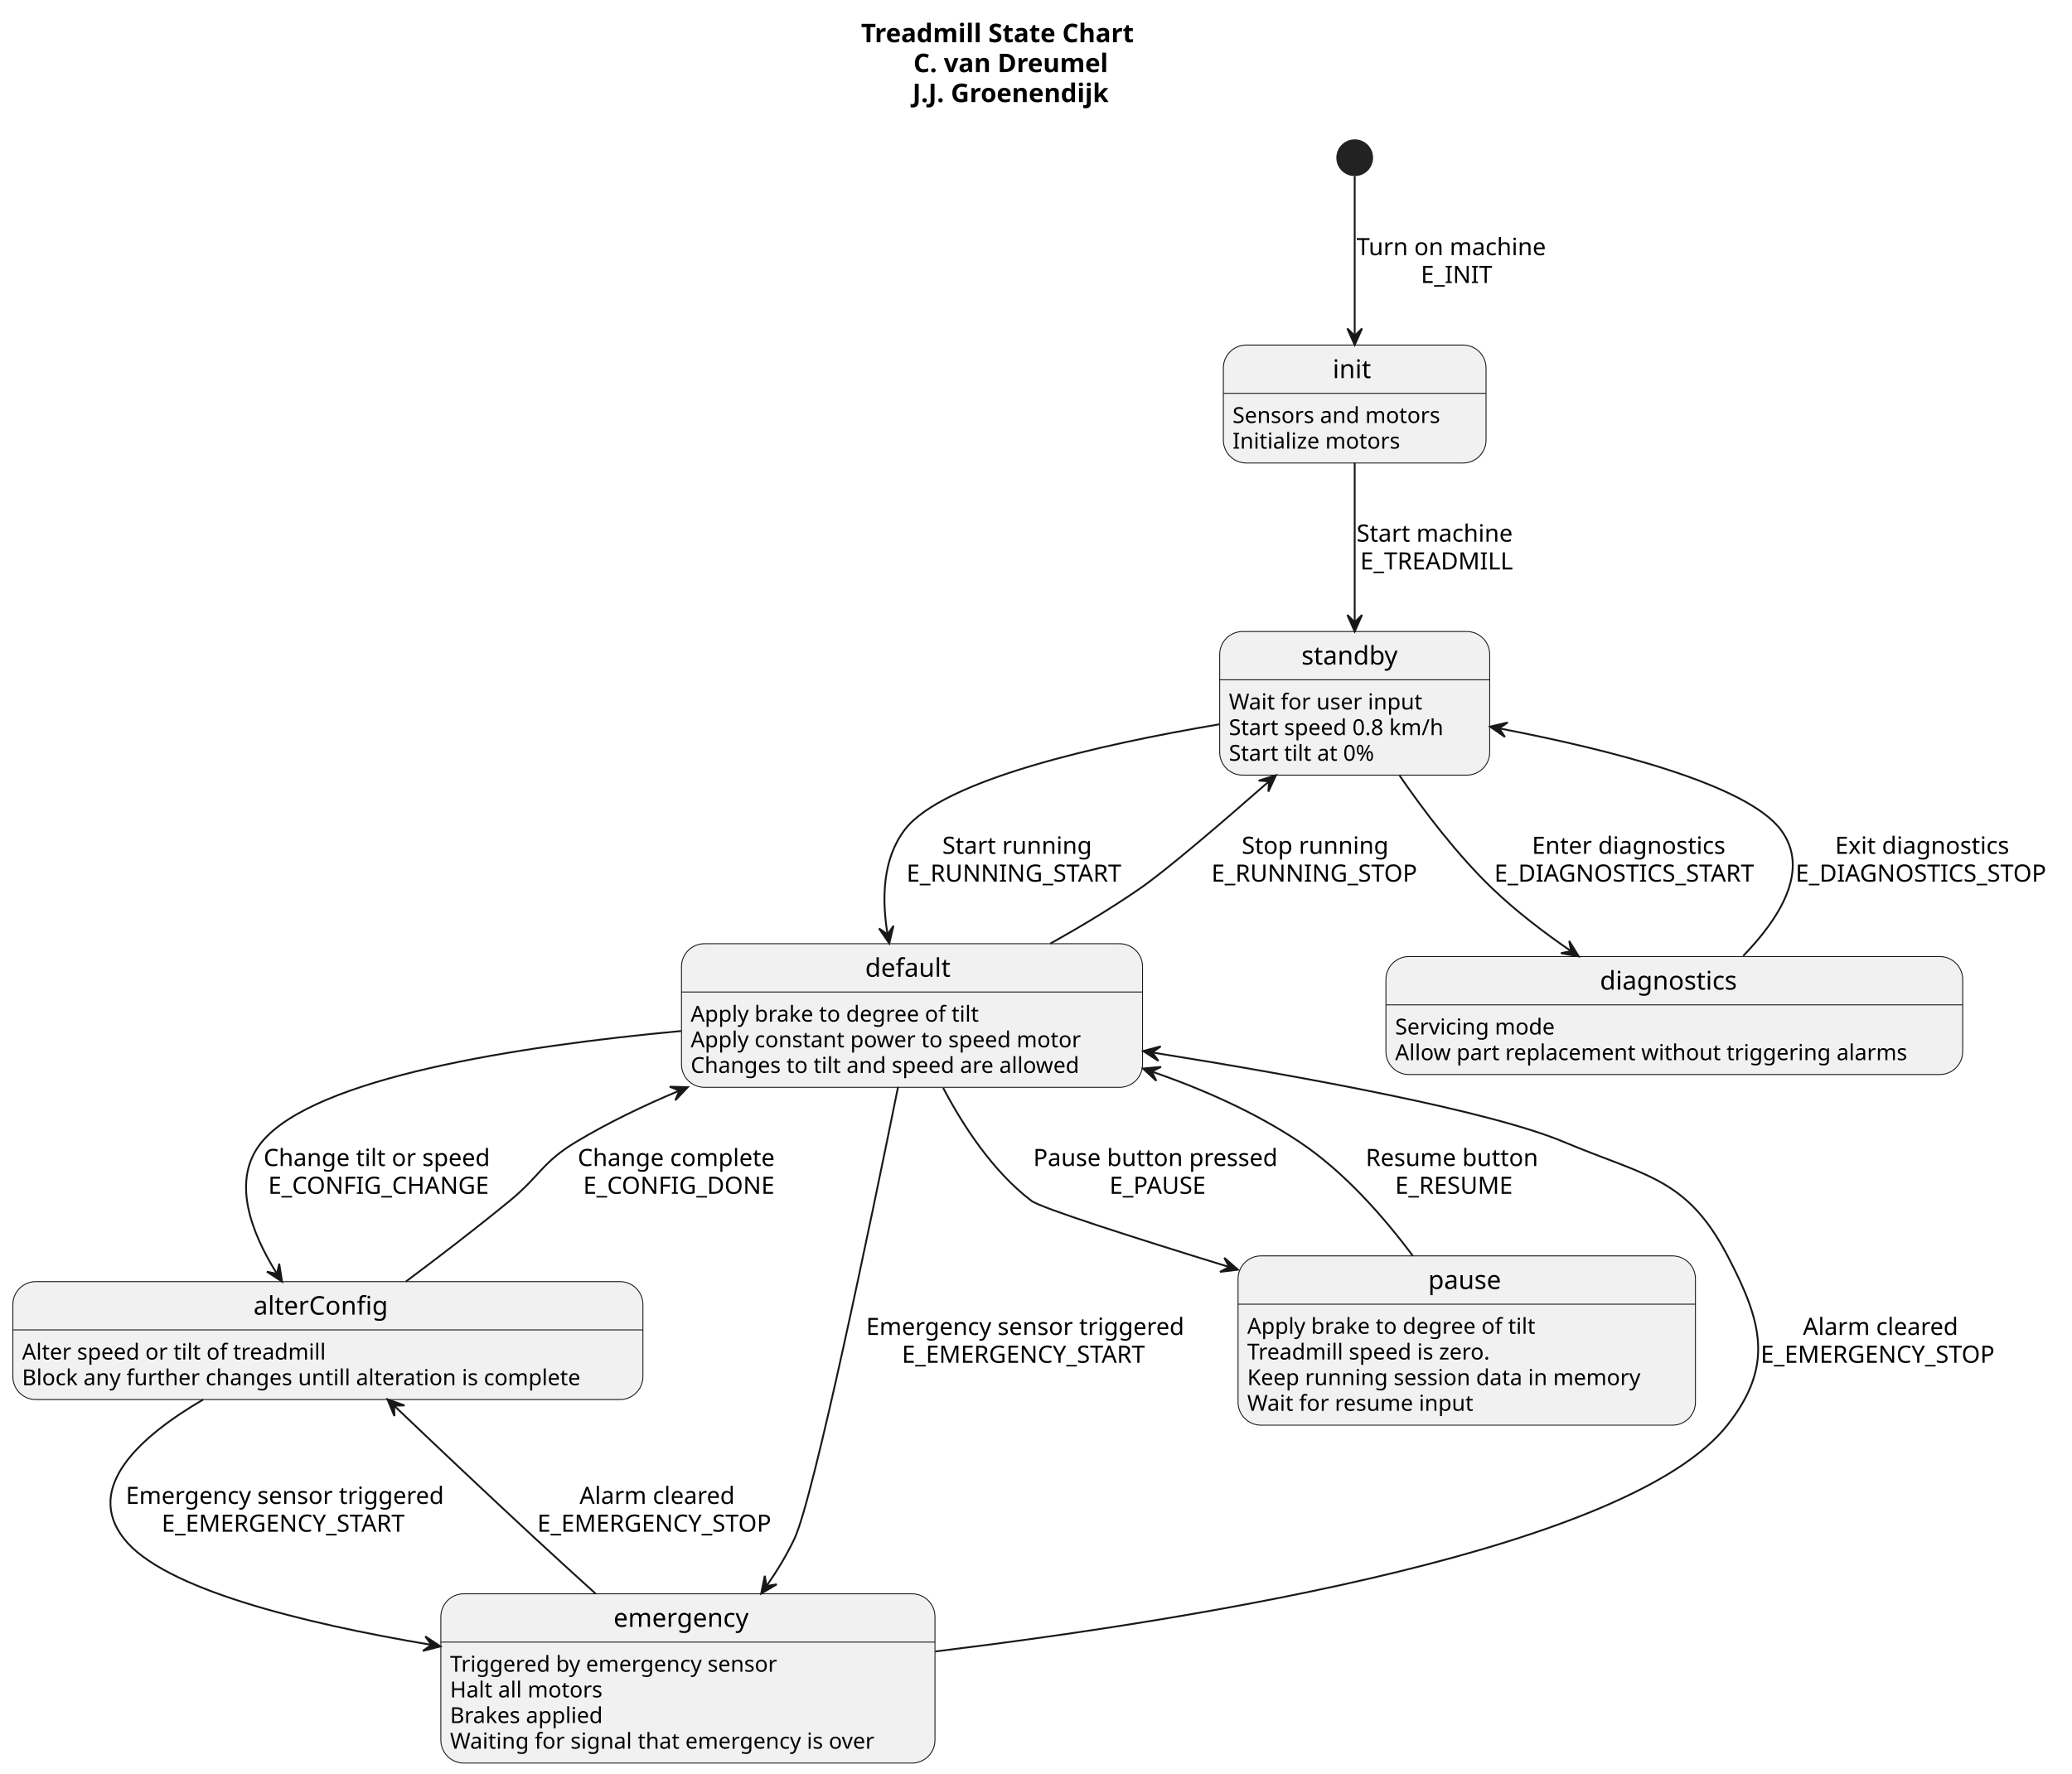
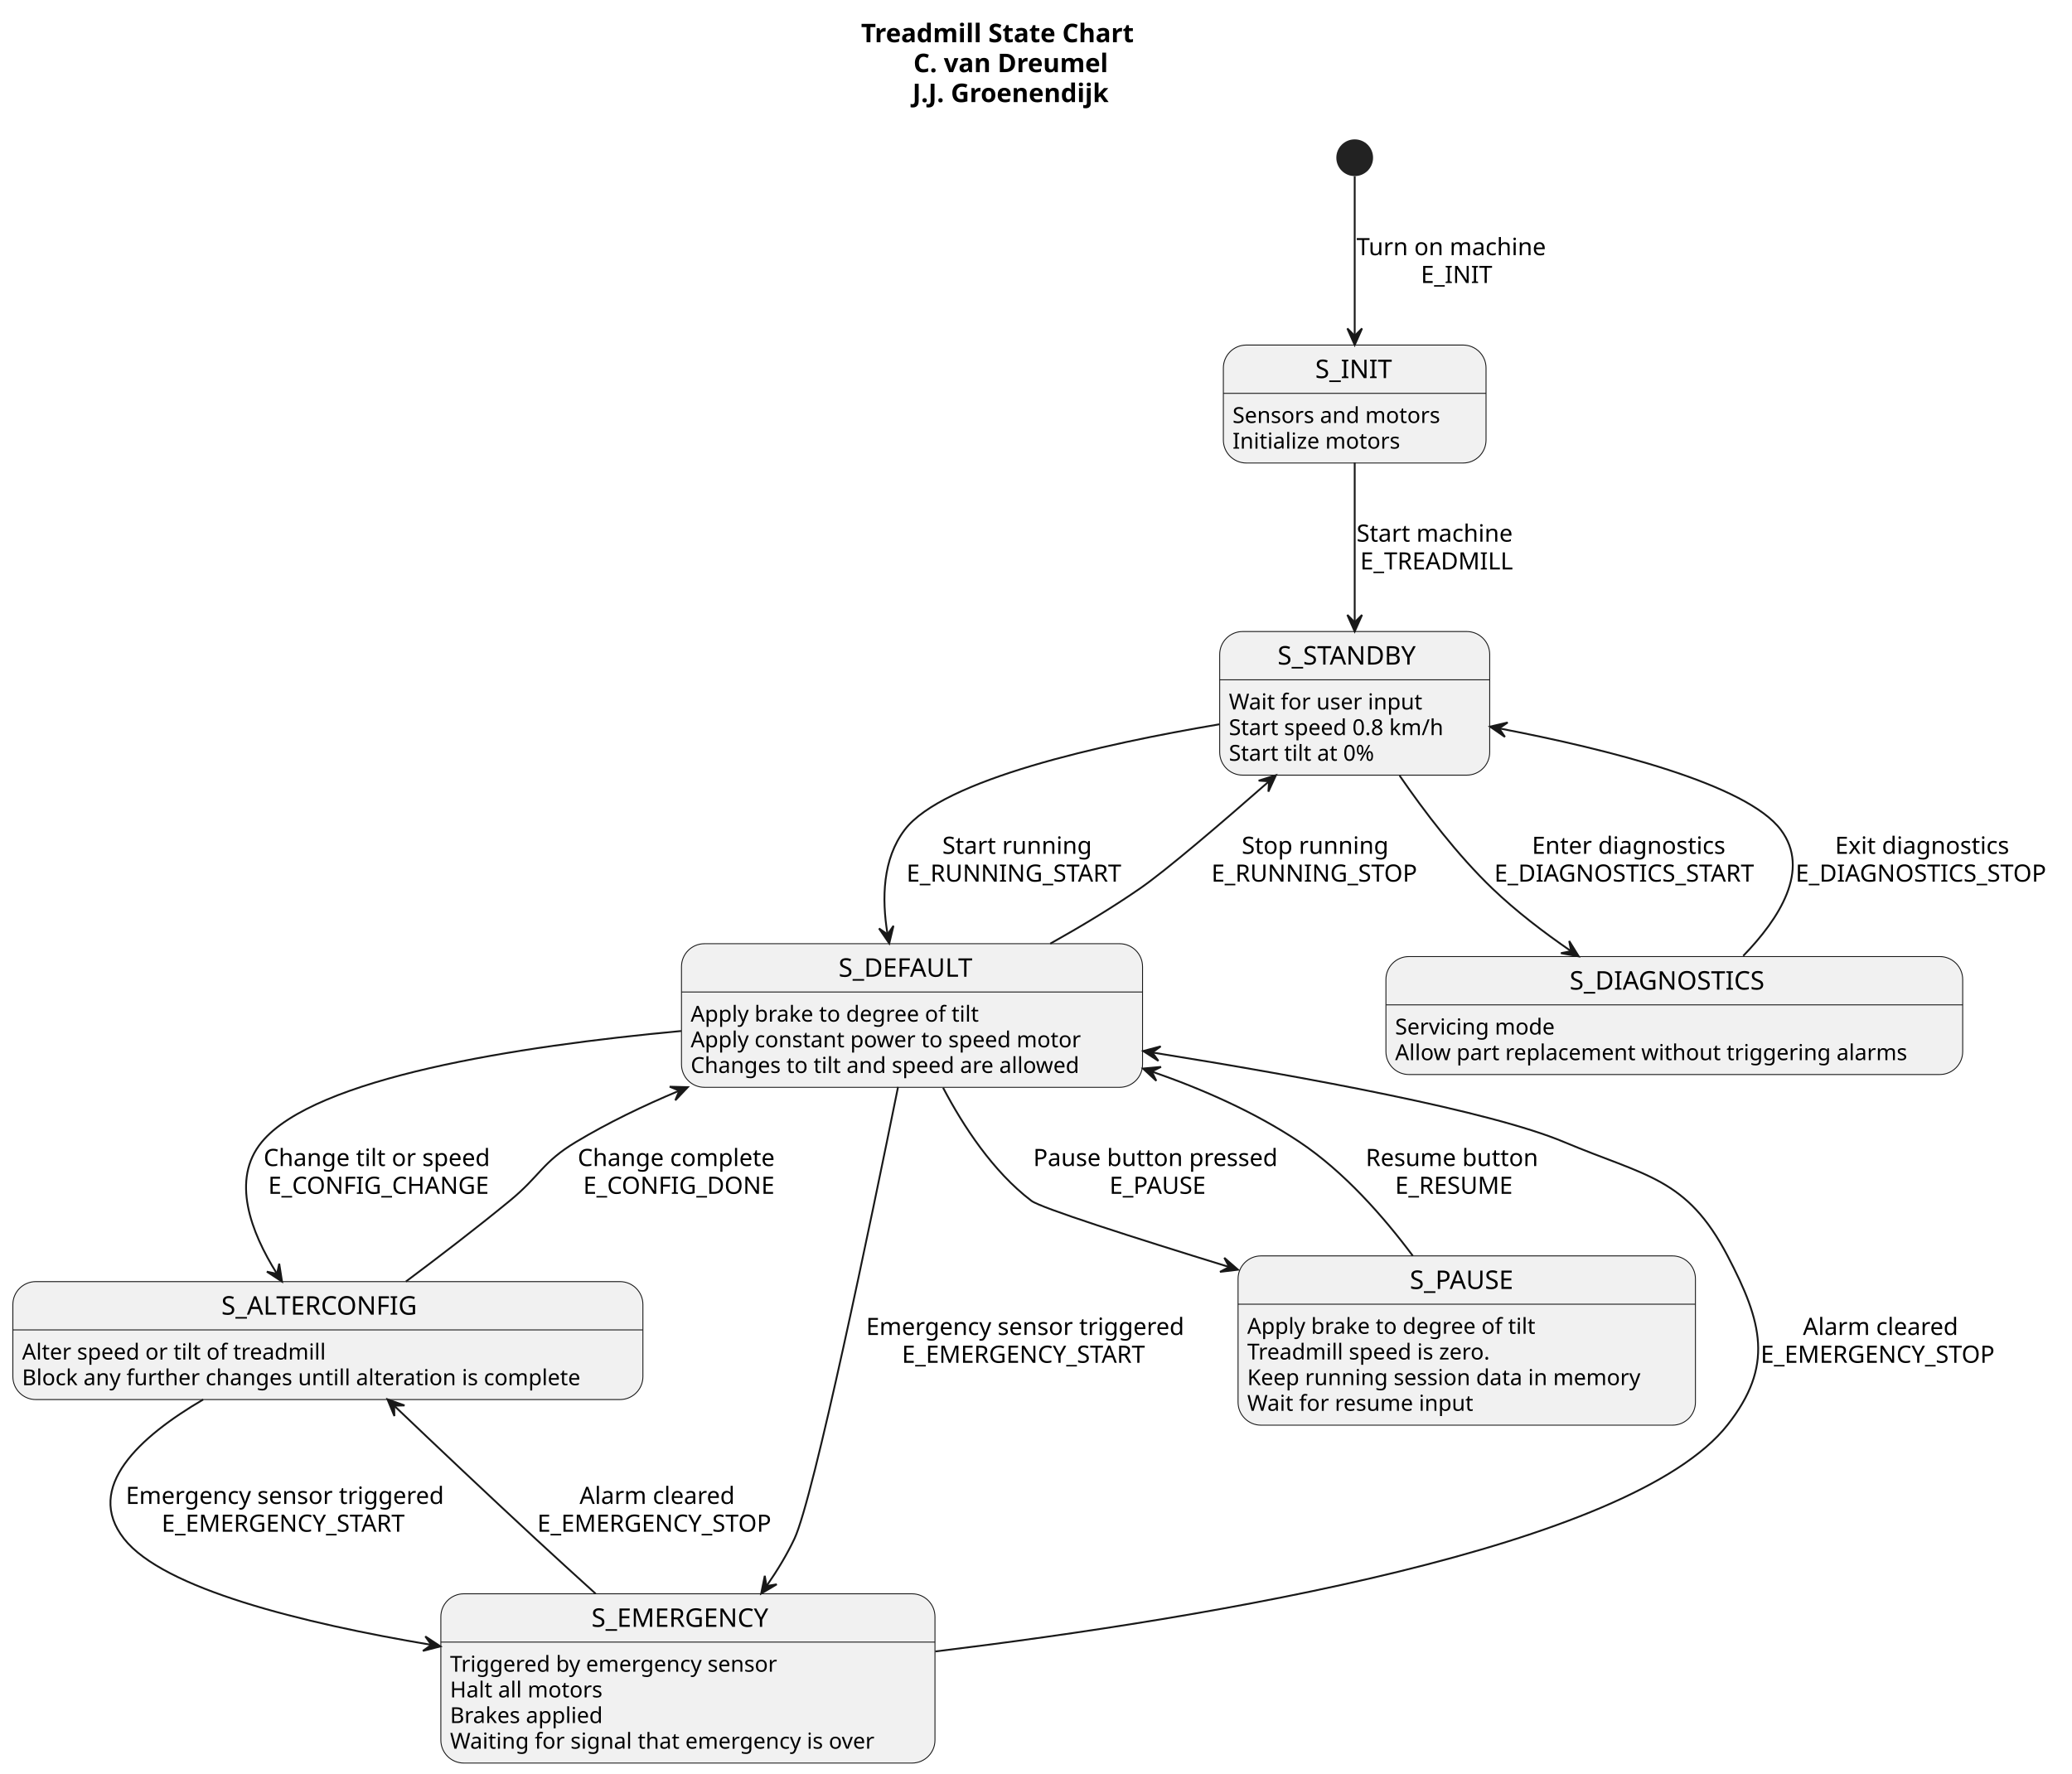
<svg xmlns="http://www.w3.org/2000/svg" contentStyleType="text/css" height="966px" preserveAspectRatio="none" style="width:1128px;height:966px;background:#FFFFFF;" version="1.1" viewBox="0 0 1128 966" width="1128px" zoomAndPan="magnify">
  <defs />
  <g>
    <text fill="#000000" font-family="sans-serif" font-size="14" font-weight="bold" lengthAdjust="spacing" textLength="177" x="468.75" y="22.995">Treadmill State Chart</text>
    <text fill="#000000" font-family="sans-serif" font-size="14" font-weight="bold" lengthAdjust="spacing" textLength="120" x="497.25" y="39.292">C. van Dreumel</text>
    <text fill="#000000" font-family="sans-serif" font-size="14" font-weight="bold" lengthAdjust="spacing" textLength="121" x="496.75" y="55.589">J.J. Groenendijk</text>
    <ellipse cx="737.5" cy="85.891" fill="#222222" rx="10" ry="10" style="stroke:none;stroke-width:1.0;" />
-     <g id="init">
+     <g id="S_INIT">
      <rect fill="#F1F1F1" height="64.234" rx="12.5" ry="12.5" style="stroke:#181818;stroke-width:0.5;" width="143" x="666" y="187.891" />
      <line style="stroke:#181818;stroke-width:0.5;" x1="666" x2="809" y1="214.188" y2="214.188" />
-       <text fill="#000000" font-family="sans-serif" font-size="14" lengthAdjust="spacing" textLength="24" x="725.5" y="205.886">init</text>
+       <text fill="#000000" font-family="sans-serif" font-size="14" lengthAdjust="spacing" textLength="43" x="716" y="205.886">S_INIT</text>
      <text fill="#000000" font-family="sans-serif" font-size="12" lengthAdjust="spacing" textLength="123" x="671" y="230.326">Sensors and motors</text>
      <text fill="#000000" font-family="sans-serif" font-size="12" lengthAdjust="spacing" textLength="95" x="671" y="244.295">Initialize motors</text>
    </g>
-     <g id="standby">
+     <g id="S_STANDBY">
      <rect fill="#F1F1F1" height="78.203" rx="12.5" ry="12.5" style="stroke:#181818;stroke-width:0.5;" width="147" x="664" y="343.891" />
      <line style="stroke:#181818;stroke-width:0.5;" x1="664" x2="811" y1="370.188" y2="370.188" />
-       <text fill="#000000" font-family="sans-serif" font-size="14" lengthAdjust="spacing" textLength="58" x="708.5" y="361.886">standby</text>
+       <text fill="#000000" font-family="sans-serif" font-size="14" lengthAdjust="spacing" textLength="84" x="695.5" y="361.886">S_STANDBY</text>
      <text fill="#000000" font-family="sans-serif" font-size="12" lengthAdjust="spacing" textLength="111" x="669" y="386.326">Wait for user input</text>
      <text fill="#000000" font-family="sans-serif" font-size="12" lengthAdjust="spacing" textLength="127" x="669" y="400.295">Start speed 0.8 km/h</text>
      <text fill="#000000" font-family="sans-serif" font-size="12" lengthAdjust="spacing" textLength="85" x="669" y="414.264">Start tilt at 0%</text>
    </g>
-     <g id="default">
+     <g id="S_DEFAULT">
      <rect fill="#F1F1F1" height="78.203" rx="12.5" ry="12.5" style="stroke:#181818;stroke-width:0.5;" width="251" x="371" y="513.891" />
      <line style="stroke:#181818;stroke-width:0.5;" x1="371" x2="622" y1="540.188" y2="540.188" />
-       <text fill="#000000" font-family="sans-serif" font-size="14" lengthAdjust="spacing" textLength="51" x="471" y="531.886">default</text>
+       <text fill="#000000" font-family="sans-serif" font-size="14" lengthAdjust="spacing" textLength="80" x="456.5" y="531.886">S_DEFAULT</text>
      <text fill="#000000" font-family="sans-serif" font-size="12" lengthAdjust="spacing" textLength="172" x="376" y="556.326">Apply brake to degree of tilt</text>
      <text fill="#000000" font-family="sans-serif" font-size="12" lengthAdjust="spacing" textLength="231" x="376" y="570.295">Apply constant power to speed motor</text>
      <text fill="#000000" font-family="sans-serif" font-size="12" lengthAdjust="spacing" textLength="230" x="376" y="584.264">Changes to tilt and speed are allowed</text>
    </g>
-     <g id="diagnostics">
+     <g id="S_DIAGNOSTICS">
      <rect fill="#F1F1F1" height="64.234" rx="12.5" ry="12.5" style="stroke:#181818;stroke-width:0.5;" width="314" x="754.5" y="520.891" />
      <line style="stroke:#181818;stroke-width:0.5;" x1="754.5" x2="1068.5" y1="547.188" y2="547.188" />
-       <text fill="#000000" font-family="sans-serif" font-size="14" lengthAdjust="spacing" textLength="81" x="871" y="538.886">diagnostics</text>
+       <text fill="#000000" font-family="sans-serif" font-size="14" lengthAdjust="spacing" textLength="114" x="854.5" y="538.886">S_DIAGNOSTICS</text>
      <text fill="#000000" font-family="sans-serif" font-size="12" lengthAdjust="spacing" textLength="95" x="759.5" y="563.326">Servicing mode</text>
      <text fill="#000000" font-family="sans-serif" font-size="12" lengthAdjust="spacing" textLength="294" x="759.5" y="577.295">Allow part replacement without triggering alarms</text>
    </g>
-     <g id="alterConfig">
+     <g id="S_ALTERCONFIG">
      <rect fill="#F1F1F1" height="64.234" rx="12.5" ry="12.5" style="stroke:#181818;stroke-width:0.5;" width="343" x="7" y="697.891" />
      <line style="stroke:#181818;stroke-width:0.5;" x1="7" x2="350" y1="724.188" y2="724.188" />
-       <text fill="#000000" font-family="sans-serif" font-size="14" lengthAdjust="spacing" textLength="81" x="138" y="715.886">alterConfig</text>
+       <text fill="#000000" font-family="sans-serif" font-size="14" lengthAdjust="spacing" textLength="116" x="120.5" y="715.886">S_ALTERCONFIG</text>
      <text fill="#000000" font-family="sans-serif" font-size="12" lengthAdjust="spacing" textLength="178" x="12" y="740.326">Alter speed or tilt of treadmill</text>
      <text fill="#000000" font-family="sans-serif" font-size="12" lengthAdjust="spacing" textLength="323" x="12" y="754.295">Block any further changes untill alteration is complete</text>
    </g>
-     <g id="emergency">
+     <g id="S_EMERGENCY">
      <rect fill="#F1F1F1" height="92.172" rx="12.5" ry="12.5" style="stroke:#181818;stroke-width:0.5;" width="269" x="240" y="867.891" />
      <line style="stroke:#181818;stroke-width:0.5;" x1="240" x2="509" y1="894.188" y2="894.188" />
-       <text fill="#000000" font-family="sans-serif" font-size="14" lengthAdjust="spacing" textLength="81" x="334" y="885.886">emergency</text>
+       <text fill="#000000" font-family="sans-serif" font-size="14" lengthAdjust="spacing" textLength="105" x="322" y="885.886">S_EMERGENCY</text>
      <text fill="#000000" font-family="sans-serif" font-size="12" lengthAdjust="spacing" textLength="198" x="245" y="910.326">Triggered by emergency sensor</text>
      <text fill="#000000" font-family="sans-serif" font-size="12" lengthAdjust="spacing" textLength="87" x="245" y="924.295">Halt all motors</text>
      <text fill="#000000" font-family="sans-serif" font-size="12" lengthAdjust="spacing" textLength="91" x="245" y="938.264">Brakes applied</text>
      <text fill="#000000" font-family="sans-serif" font-size="12" lengthAdjust="spacing" textLength="249" x="245" y="952.232">Waiting for signal that emergency is over</text>
    </g>
-     <g id="pause">
+     <g id="S_PAUSE">
      <rect fill="#F1F1F1" height="92.172" rx="12.5" ry="12.5" style="stroke:#181818;stroke-width:0.5;" width="249" x="674" y="683.891" />
      <line style="stroke:#181818;stroke-width:0.5;" x1="674" x2="923" y1="710.188" y2="710.188" />
-       <text fill="#000000" font-family="sans-serif" font-size="14" lengthAdjust="spacing" textLength="42" x="777.5" y="701.886">pause</text>
+       <text fill="#000000" font-family="sans-serif" font-size="14" lengthAdjust="spacing" textLength="62" x="767.5" y="701.886">S_PAUSE</text>
      <text fill="#000000" font-family="sans-serif" font-size="12" lengthAdjust="spacing" textLength="172" x="679" y="726.326">Apply brake to degree of tilt</text>
      <text fill="#000000" font-family="sans-serif" font-size="12" lengthAdjust="spacing" textLength="147" x="679" y="740.295">Treadmill speed is zero.</text>
      <text fill="#000000" font-family="sans-serif" font-size="12" lengthAdjust="spacing" textLength="229" x="679" y="754.264">Keep running session data in memory</text>
      <text fill="#000000" font-family="sans-serif" font-size="12" lengthAdjust="spacing" textLength="130" x="679" y="768.232">Wait for resume input</text>
    </g>
-     <g id="link_*start_init">
-       <path d="M737.5,95.964 C737.5,113.584 737.5,153.293 737.5,182.84 " fill="none" id="*start-to-init" style="stroke:#181818;stroke-width:1.0;" />
+     <g id="link_*start_S_INIT">
+       <path d="M737.5,95.964 C737.5,113.584 737.5,153.293 737.5,182.84 " fill="none" id="*start-to-S_INIT" style="stroke:#181818;stroke-width:1.0;" />
      <polygon fill="#181818" points="737.5,187.859,741.5,178.859,737.5,182.859,733.5,178.859,737.5,187.859" style="stroke:#181818;stroke-width:1.0;" />
      <text fill="#000000" font-family="sans-serif" font-size="13" lengthAdjust="spacing" textLength="108" x="738.5" y="138.958">Turn on machine</text>
      <text fill="#000000" font-family="sans-serif" font-size="13" lengthAdjust="spacing" textLength="38" x="773.5" y="154.09">E_INIT</text>
    </g>
-     <g id="link_init_standby">
-       <path d="M737.5,251.933 C737.5,276.622 737.5,311.443 737.5,338.828 " fill="none" id="init-to-standby" style="stroke:#181818;stroke-width:1.0;" />
+     <g id="link_S_INIT_S_STANDBY">
+       <path d="M737.5,251.933 C737.5,276.622 737.5,311.443 737.5,338.828 " fill="none" id="S_INIT-to-S_STANDBY" style="stroke:#181818;stroke-width:1.0;" />
      <polygon fill="#181818" points="737.5,343.851,741.5,334.851,737.5,338.851,733.5,334.851,737.5,343.851" style="stroke:#181818;stroke-width:1.0;" />
      <text fill="#000000" font-family="sans-serif" font-size="13" lengthAdjust="spacing" textLength="90" x="738.5" y="294.957">Start machine</text>
      <text fill="#000000" font-family="sans-serif" font-size="13" lengthAdjust="spacing" textLength="86" x="740.5" y="310.09">E_TREADMILL</text>
    </g>
-     <g id="link_standby_default">
-       <path d="M663.784,394.418 C599.481,405.288 513.305,424.525 492.5,451.891 C480.485,467.695 479.992,489.312 483.129,508.404 " fill="none" id="standby-to-default" style="stroke:#181818;stroke-width:1.0;" />
+     <g id="link_S_STANDBY_S_DEFAULT">
+       <path d="M663.784,394.418 C599.481,405.288 513.305,424.525 492.5,451.891 C480.485,467.695 479.992,489.312 483.129,508.404 " fill="none" id="S_STANDBY-to-S_DEFAULT" style="stroke:#181818;stroke-width:1.0;" />
      <polygon fill="#181818" points="484.104,513.716,486.413,504.141,483.201,508.798,478.545,505.586,484.104,513.716" style="stroke:#181818;stroke-width:1.0;" />
      <text fill="#000000" font-family="sans-serif" font-size="13" lengthAdjust="spacing" textLength="83" x="513" y="464.957">Start running</text>
      <text fill="#000000" font-family="sans-serif" font-size="13" lengthAdjust="spacing" textLength="122" x="493.5" y="480.09">E_RUNNING_START</text>
    </g>
-     <g id="link_default_standby">
-       <path d="M571.757,513.857 C588.206,504.66 605.247,494.425 620.5,483.891 C634.803,474.013 664.786,448.348 690.818,425.493 " fill="none" id="default-to-standby" style="stroke:#181818;stroke-width:1.0;" />
+     <g id="link_S_DEFAULT_S_STANDBY">
+       <path d="M571.757,513.857 C588.206,504.66 605.247,494.425 620.5,483.891 C634.803,474.013 664.786,448.348 690.818,425.493 " fill="none" id="S_DEFAULT-to-S_STANDBY" style="stroke:#181818;stroke-width:1.0;" />
      <polygon fill="#181818" points="694.628,422.143,685.227,425.08,690.873,425.444,690.509,431.089,694.628,422.143" style="stroke:#181818;stroke-width:1.0;" />
      <text fill="#000000" font-family="sans-serif" font-size="13" lengthAdjust="spacing" textLength="81" x="676" y="464.957">Stop running</text>
      <text fill="#000000" font-family="sans-serif" font-size="13" lengthAdjust="spacing" textLength="114" x="659.5" y="480.09">E_RUNNING_STOP</text>
    </g>
-     <g id="link_standby_diagnostics">
-       <path d="M761.93,422.34 C775.464,441.993 793.393,465.564 812.5,483.891 C825.251,496.122 840.407,507.706 854.979,517.731 " fill="none" id="standby-to-diagnostics" style="stroke:#181818;stroke-width:1.0;" />
+     <g id="link_S_STANDBY_S_DIAGNOSTICS">
+       <path d="M761.93,422.34 C775.464,441.993 793.393,465.564 812.5,483.891 C825.251,496.122 840.407,507.706 854.979,517.731 " fill="none" id="S_STANDBY-to-S_DIAGNOSTICS" style="stroke:#181818;stroke-width:1.0;" />
      <polygon fill="#181818" points="859.479,520.791,854.286,512.422,855.344,517.979,849.788,519.037,859.479,520.791" style="stroke:#181818;stroke-width:1.0;" />
      <text fill="#000000" font-family="sans-serif" font-size="13" lengthAdjust="spacing" textLength="110" x="834" y="464.957">Enter diagnostics</text>
      <text fill="#000000" font-family="sans-serif" font-size="13" lengthAdjust="spacing" textLength="151" x="813.5" y="480.09">E_DIAGNOSTICS_START</text>
    </g>
-     <g id="link_diagnostics_standby">
-       <path d="M949.009,520.523 C968.725,500.2 985.742,473.577 969.5,451.891 C950.839,426.976 875.916,408.104 816.193,396.637 " fill="none" id="diagnostics-to-standby" style="stroke:#181818;stroke-width:1.0;" />
+     <g id="link_S_DIAGNOSTICS_S_STANDBY">
+       <path d="M949.009,520.523 C968.725,500.2 985.742,473.577 969.5,451.891 C950.839,426.976 875.916,408.104 816.193,396.637 " fill="none" id="S_DIAGNOSTICS-to-S_STANDBY" style="stroke:#181818;stroke-width:1.0;" />
      <polygon fill="#181818" points="811.194,395.687,819.29,401.295,816.106,396.619,820.782,393.436,811.194,395.687" style="stroke:#181818;stroke-width:1.0;" />
      <text fill="#000000" font-family="sans-serif" font-size="13" lengthAdjust="spacing" textLength="100" x="999" y="464.957">Exit diagnostics</text>
      <text fill="#000000" font-family="sans-serif" font-size="13" lengthAdjust="spacing" textLength="143" x="977.5" y="480.09">E_DIAGNOSTICS_STOP</text>
    </g>
-     <g id="link_default_alterConfig">
-       <path d="M370.854,561.429 C281.129,569.743 171.399,586.913 142.5,621.891 C125.647,642.289 136.58,670.929 150.68,693.446 " fill="none" id="default-to-alterConfig" style="stroke:#181818;stroke-width:1.0;" />
+     <g id="link_S_DEFAULT_S_ALTERCONFIG">
+       <path d="M370.854,561.429 C281.129,569.743 171.399,586.913 142.5,621.891 C125.647,642.289 136.58,670.929 150.68,693.446 " fill="none" id="S_DEFAULT-to-S_ALTERCONFIG" style="stroke:#181818;stroke-width:1.0;" />
      <polygon fill="#181818" points="153.535,697.864,152.012,688.133,150.822,693.664,145.292,692.474,153.535,697.864" style="stroke:#181818;stroke-width:1.0;" />
      <text fill="#000000" font-family="sans-serif" font-size="13" lengthAdjust="spacing" textLength="129" x="143.5" y="634.957">Change tilt or speed</text>
      <text fill="#000000" font-family="sans-serif" font-size="13" lengthAdjust="spacing" textLength="124" x="146" y="650.09">E_CONFIG_CHANGE</text>
    </g>
-     <g id="link_alterConfig_default">
-       <path d="M220.973,697.857 C238.692,684.617 259.336,668.806 277.5,653.891 C294.044,640.306 295.152,632.919 313.5,621.891 C330.907,611.428 350.191,602.138 369.521,594.044 " fill="none" id="alterConfig-to-default" style="stroke:#181818;stroke-width:1.0;" />
+     <g id="link_S_ALTERCONFIG_S_DEFAULT">
+       <path d="M220.973,697.857 C238.692,684.617 259.336,668.806 277.5,653.891 C294.044,640.306 295.152,632.919 313.5,621.891 C330.907,611.428 350.191,602.138 369.521,594.044 " fill="none" id="S_ALTERCONFIG-to-S_DEFAULT" style="stroke:#181818;stroke-width:1.0;" />
      <polygon fill="#181818" points="374.435,592.012,364.589,591.756,369.815,593.923,367.648,599.149,374.435,592.012" style="stroke:#181818;stroke-width:1.0;" />
      <text fill="#000000" font-family="sans-serif" font-size="13" lengthAdjust="spacing" textLength="113" x="314.5" y="634.957">Change complete</text>
      <text fill="#000000" font-family="sans-serif" font-size="13" lengthAdjust="spacing" textLength="107" x="317.5" y="650.09">E_CONFIG_DONE</text>
    </g>
-     <g id="link_default_emergency">
-       <path d="M488.894,591.894 C474.311,664.053 442.94,815.713 432.5,837.891 C428.419,846.561 423.194,855.167 417.557,863.288 " fill="none" id="default-to-emergency" style="stroke:#181818;stroke-width:1.0;" />
+     <g id="link_S_DEFAULT_S_EMERGENCY">
+       <path d="M488.894,591.894 C474.311,664.053 442.94,815.713 432.5,837.891 C428.419,846.561 423.194,855.167 417.557,863.288 " fill="none" id="S_DEFAULT-to-S_EMERGENCY" style="stroke:#181818;stroke-width:1.0;" />
      <polygon fill="#181818" points="414.388,867.748,422.862,862.729,417.284,863.673,416.341,858.095,414.388,867.748" style="stroke:#181818;stroke-width:1.0;" />
      <text fill="#000000" font-family="sans-serif" font-size="13" lengthAdjust="spacing" textLength="182" x="471.5" y="726.957">Emergency sensor triggered</text>
      <text fill="#000000" font-family="sans-serif" font-size="13" lengthAdjust="spacing" textLength="143" x="491" y="742.09">E_EMERGENCY_START</text>
    </g>
-     <g id="link_emergency_default">
-       <path d="M509.208,899.278 C659.286,881.004 887.829,842.832 940.5,775.891 C965.784,743.757 959.424,720.137 940.5,683.891 C918.189,641.157 895.923,640.613 851.5,621.891 C811.528,605.045 711.201,586.563 627.362,573.125 " fill="none" id="emergency-to-default" style="stroke:#181818;stroke-width:1.0;" />
+     <g id="link_S_EMERGENCY_S_DEFAULT">
+       <path d="M509.208,899.278 C659.286,881.004 887.829,842.832 940.5,775.891 C965.784,743.757 959.424,720.137 940.5,683.891 C918.189,641.157 895.923,640.613 851.5,621.891 C811.528,605.045 711.201,586.563 627.362,573.125 " fill="none" id="S_EMERGENCY-to-S_DEFAULT" style="stroke:#181818;stroke-width:1.0;" />
      <polygon fill="#181818" points="622.371,572.328,630.628,577.697,627.308,573.116,631.889,569.797,622.371,572.328" style="stroke:#181818;stroke-width:1.0;" />
      <text fill="#000000" font-family="sans-serif" font-size="13" lengthAdjust="spacing" textLength="89" x="981.5" y="726.957">Alarm cleared</text>
      <text fill="#000000" font-family="sans-serif" font-size="13" lengthAdjust="spacing" textLength="135" x="958.5" y="742.09">E_EMERGENCY_STOP</text>
    </g>
-     <g id="link_default_pause">
-       <path d="M513.439,592.347 C524.412,613.232 540.573,637.967 561.5,653.891 C566.522,657.712 616.433,673.699 669.164,689.937 " fill="none" id="default-to-pause" style="stroke:#181818;stroke-width:1.0;" />
+     <g id="link_S_DEFAULT_S_PAUSE">
+       <path d="M513.439,592.347 C524.412,613.232 540.573,637.967 561.5,653.891 C566.522,657.712 616.433,673.699 669.164,689.937 " fill="none" id="S_DEFAULT-to-S_PAUSE" style="stroke:#181818;stroke-width:1.0;" />
      <polygon fill="#181818" points="673.945,691.407,666.519,684.937,669.166,689.937,664.167,692.584,673.945,691.407" style="stroke:#181818;stroke-width:1.0;" />
      <text fill="#000000" font-family="sans-serif" font-size="13" lengthAdjust="spacing" textLength="140" x="562.5" y="634.957">Pause button pressed</text>
      <text fill="#000000" font-family="sans-serif" font-size="13" lengthAdjust="spacing" textLength="57" x="604" y="650.09">E_PAUSE</text>
    </g>
-     <g id="link_pause_default">
-       <path d="M769.143,683.875 C753.171,662.467 731.733,638.077 707.5,621.891 C683.297,605.724 654.98,593.175 627.092,583.517 " fill="none" id="pause-to-default" style="stroke:#181818;stroke-width:1.0;" />
+     <g id="link_S_PAUSE_S_DEFAULT">
+       <path d="M769.143,683.875 C753.171,662.467 731.733,638.077 707.5,621.891 C683.297,605.724 654.98,593.175 627.092,583.517 " fill="none" id="S_PAUSE-to-S_DEFAULT" style="stroke:#181818;stroke-width:1.0;" />
      <polygon fill="#181818" points="622.257,581.869,629.487,588.556,626.99,583.48,632.066,580.983,622.257,581.869" style="stroke:#181818;stroke-width:1.0;" />
      <text fill="#000000" font-family="sans-serif" font-size="13" lengthAdjust="spacing" textLength="99" x="743.5" y="634.957">Resume button</text>
      <text fill="#000000" font-family="sans-serif" font-size="13" lengthAdjust="spacing" textLength="67" x="759.5" y="650.09">E_RESUME</text>
    </g>
-     <g id="link_alterConfig_emergency">
-       <path d="M110.634,762.094 C76.104,782.312 45.599,809.996 67.5,837.891 C88.924,865.178 164.101,883.809 234.694,895.676 " fill="none" id="alterConfig-to-emergency" style="stroke:#181818;stroke-width:1.0;" />
+     <g id="link_S_ALTERCONFIG_S_EMERGENCY">
+       <path d="M110.634,762.094 C76.104,782.312 45.599,809.996 67.5,837.891 C88.924,865.178 164.101,883.809 234.694,895.676 " fill="none" id="S_ALTERCONFIG-to-S_EMERGENCY" style="stroke:#181818;stroke-width:1.0;" />
      <polygon fill="#181818" points="239.768,896.519,231.546,891.097,234.836,895.698,230.234,898.988,239.768,896.519" style="stroke:#181818;stroke-width:1.0;" />
      <text fill="#000000" font-family="sans-serif" font-size="13" lengthAdjust="spacing" textLength="182" x="68.5" y="818.957">Emergency sensor triggered</text>
      <text fill="#000000" font-family="sans-serif" font-size="13" lengthAdjust="spacing" textLength="143" x="88" y="834.09">E_EMERGENCY_START</text>
    </g>
-     <g id="link_emergency_alterConfig">
-       <path d="M324.293,867.866 C313.436,858.034 302.05,847.65 291.5,837.891 C265.627,813.958 236.779,786.631 214.708,765.585 " fill="none" id="emergency-to-alterConfig" style="stroke:#181818;stroke-width:1.0;" />
+     <g id="link_S_EMERGENCY_S_ALTERCONFIG">
+       <path d="M324.293,867.866 C313.436,858.034 302.05,847.65 291.5,837.891 C265.627,813.958 236.779,786.631 214.708,765.585 " fill="none" id="S_EMERGENCY-to-S_ALTERCONFIG" style="stroke:#181818;stroke-width:1.0;" />
      <polygon fill="#181818" points="210.947,761.997,214.697,771.104,214.564,765.448,220.22,765.316,210.947,761.997" style="stroke:#181818;stroke-width:1.0;" />
      <text fill="#000000" font-family="sans-serif" font-size="13" lengthAdjust="spacing" textLength="89" x="315.5" y="818.957">Alarm cleared</text>
      <text fill="#000000" font-family="sans-serif" font-size="13" lengthAdjust="spacing" textLength="135" x="292.5" y="834.09">E_EMERGENCY_STOP</text>
    </g>
  </g>
</svg>
